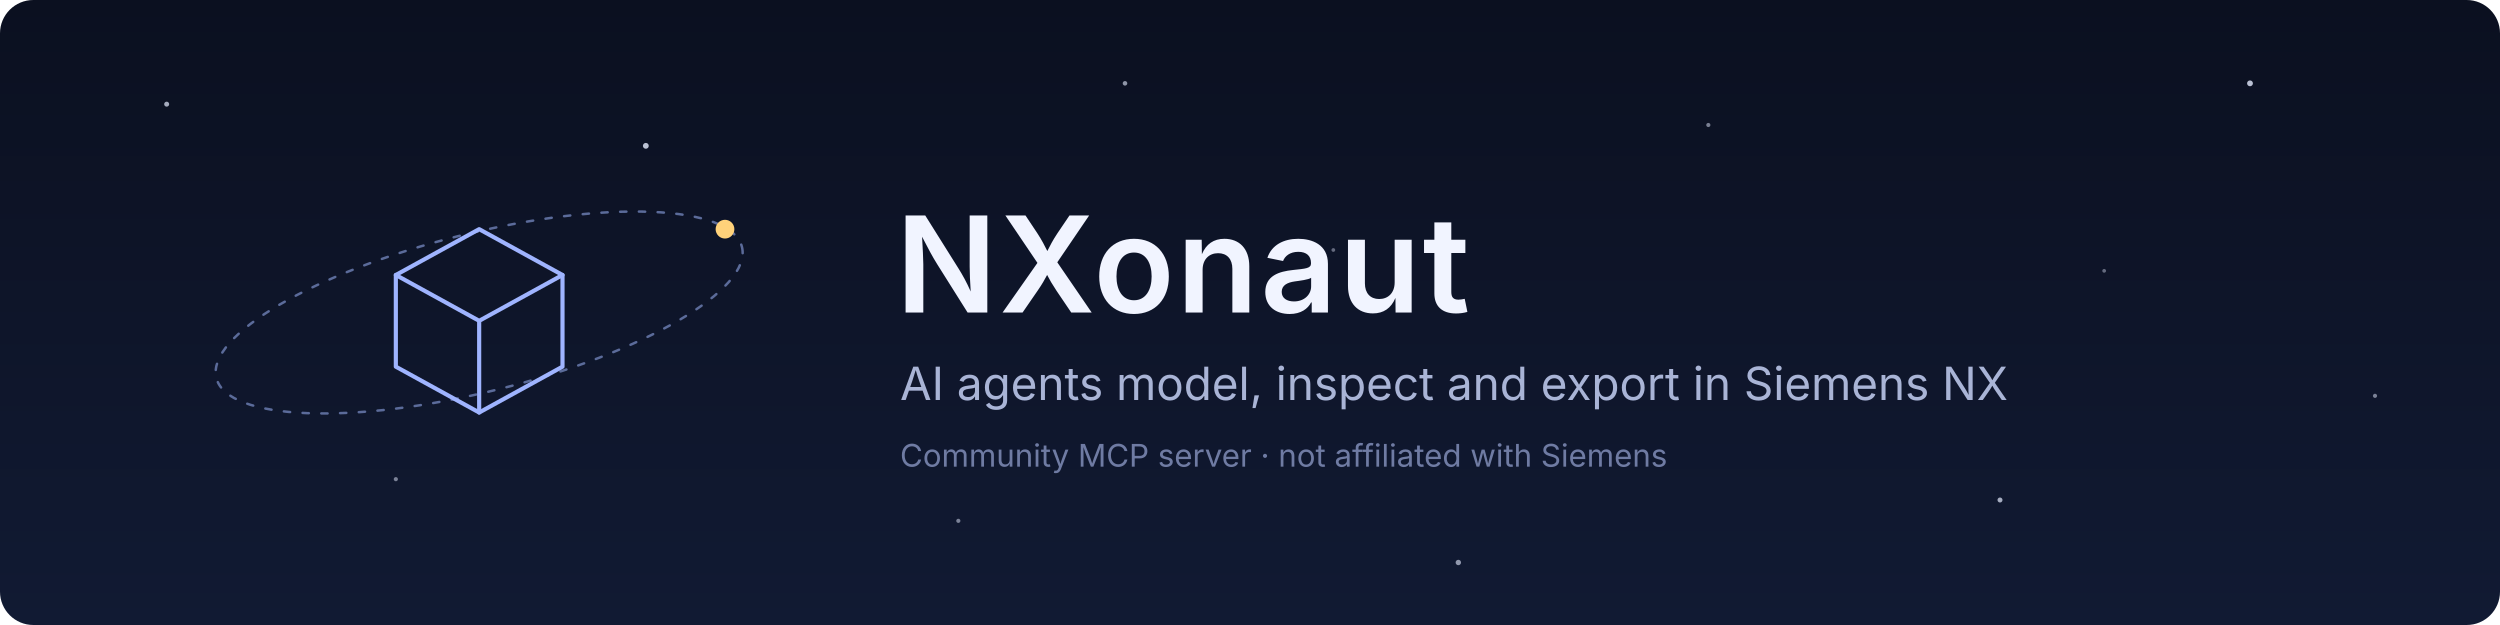
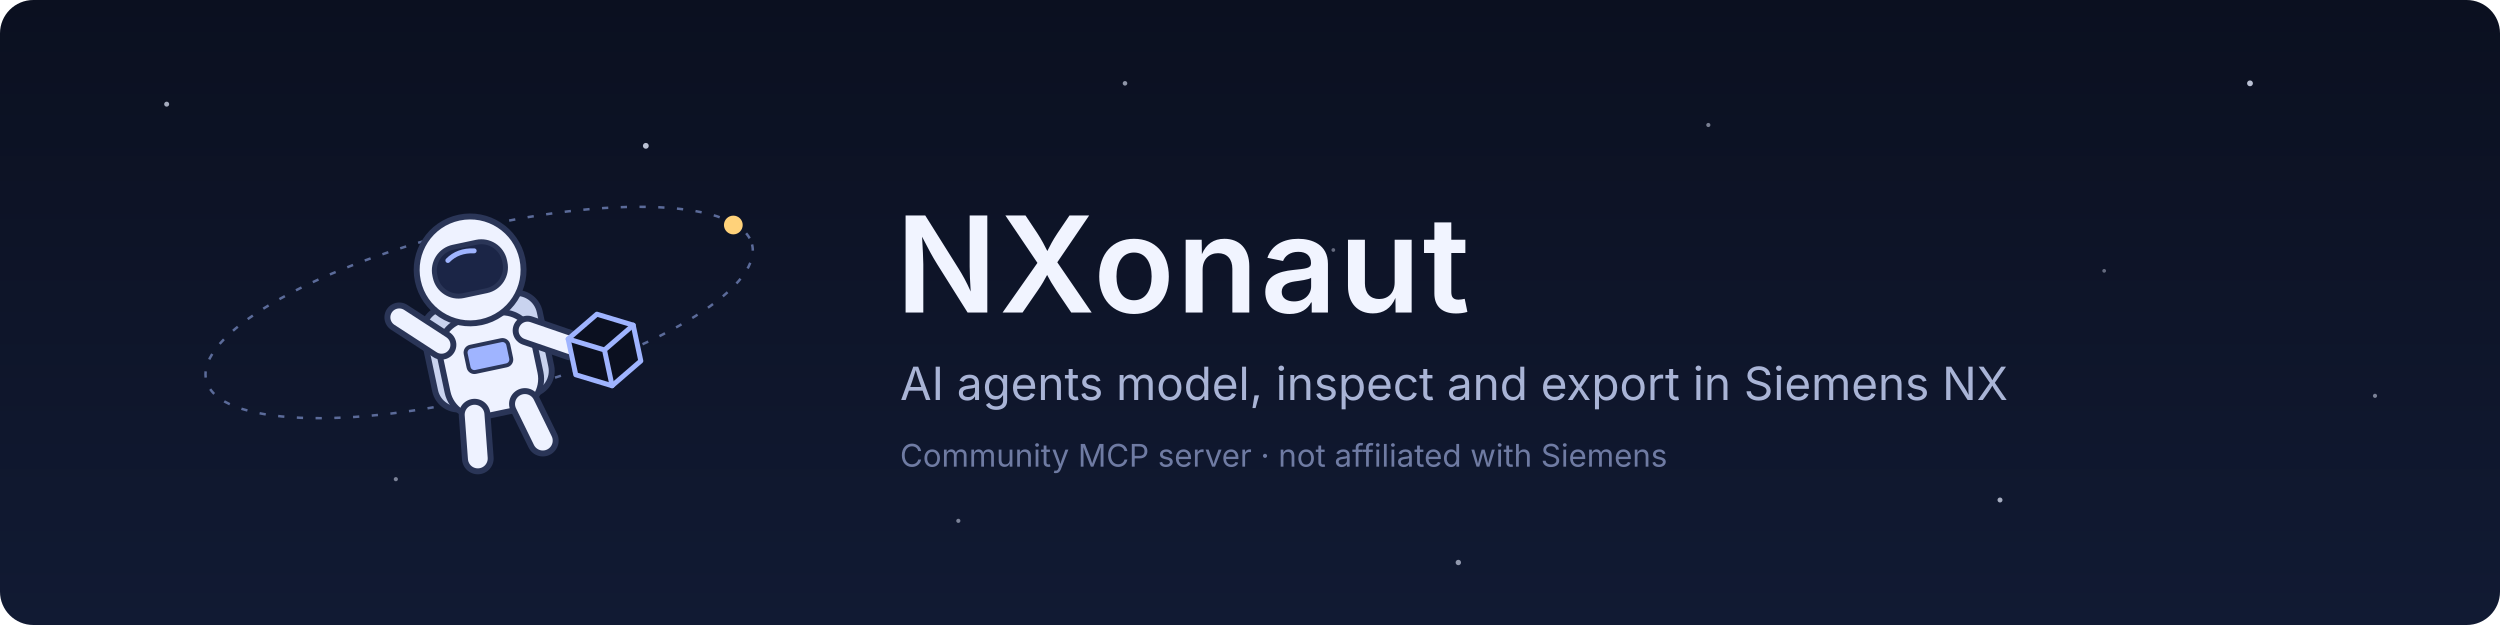
<svg xmlns="http://www.w3.org/2000/svg" width="1200" height="300" viewBox="0 0 1200 300" role="img" aria-labelledby="t d">
  <defs>
    <linearGradient id="sky" x1="0" y1="0" x2="0" y2="1">
      <stop offset="0" stop-color="#0b1020" />
      <stop offset="1" stop-color="#111a33" />
    </linearGradient>
  </defs>
  <rect width="1200" height="300" rx="16" fill="url(#sky)" />
  <g fill="#e6ecff">
    <circle cx="80" cy="50" r="1.2" opacity=".7" />
    <circle cx="190" cy="230" r="1" opacity=".5" />
    <circle cx="310" cy="70" r="1.4" opacity=".8" />
    <circle cx="460" cy="250" r="1" opacity=".5" />
    <circle cx="540" cy="40" r="1.1" opacity=".6" />
    <circle cx="700" cy="270" r="1.3" opacity=".6" />
    <circle cx="820" cy="60" r="1" opacity=".5" />
    <circle cx="960" cy="240" r="1.2" opacity=".7" />
    <circle cx="1080" cy="40" r="1.4" opacity=".8" />
    <circle cx="1140" cy="190" r="1" opacity=".5" />
    <circle cx="640" cy="120" r=".9" opacity=".4" />
    <circle cx="1010" cy="130" r=".9" opacity=".4" />
  </g>
-   <g transform="translate(230 150)" fill="none" stroke-linecap="round" stroke-linejoin="round">
-     <ellipse rx="130" ry="38" stroke="#5b6b9a" stroke-width="1.2" transform="rotate(-14)" stroke-dasharray="3 6" />
-     <g stroke="#9fb4ff" stroke-width="2">
-       <path d="M-40 -18 L0 -40 L40 -18 L40 26 L0 48 L-40 26 Z" />
-       <path d="M-40 -18 L0 4 L40 -18 M0 4 L0 48" />
+   <g transform="translate(230 150)">
+     <ellipse rx="135" ry="40" fill="none" stroke="#5b6b9a" stroke-width="1.2" transform="rotate(-14)" stroke-dasharray="3 6" />
+     <circle cx="122" cy="-42" r="4.5" fill="#ffd27a" />
+     <g transform="rotate(-12) scale(0.95)">
+       <g id="astronaut" fill="none" stroke-linecap="round" stroke-linejoin="round">
+         <rect x="-30" y="-6" width="60" height="52" rx="12" fill="#c9d3ef" stroke="#2a3557" stroke-width="3" />
+         <rect x="-24" y="2" width="48" height="50" rx="16" fill="#eef2ff" stroke="#2a3557" stroke-width="3" />
+         <rect x="-11" y="16" width="22" height="13" rx="3" fill="#9fb4ff" stroke="#2a3557" stroke-width="2" />
+         <path d="M-13 50 L-16 72 M13 50 L18 70" stroke="#2a3557" stroke-width="16" />
+         <path d="M-13 50 L-16 72 M13 50 L18 70" stroke="#eef2ff" stroke-width="10" />
+         <path d="M-22 12 L-40 -6" stroke="#2a3557" stroke-width="15" />
+         <path d="M-22 12 L-40 -6" stroke="#eef2ff" stroke-width="9" />
+         <path d="M22 14 L42 26" stroke="#2a3557" stroke-width="15" />
+         <path d="M22 14 L42 26" stroke="#eef2ff" stroke-width="9" />
+         <circle cx="0" cy="-22" r="27" fill="#eef2ff" stroke="#2a3557" stroke-width="3" />
+         <rect x="-18" y="-35" width="36" height="25" rx="12" fill="#1b2546" stroke="#2a3557" stroke-width="2.5" />
+         <path d="M-10 -29 Q-4 -33 4 -31" stroke="#9fb4ff" stroke-width="2.5" />
+         <g transform="translate(58 30) scale(0.42)" stroke="#9fb4ff" stroke-width="6">
+           <path d="M-40 -18 L0 -40 L40 -18 L40 26 L0 48 L-40 26 Z" fill="#0b1020" />
+           <path d="M-40 -18 L0 4 L40 -18 M0 4 L0 48" />
+         </g>
+       </g>
    </g>
-     <circle cx="118" cy="-40" r="4.5" fill="#ffd27a" />
  </g>
  <text x="430" y="150" fill="#f1f4ff" font-family="Inter, Segoe UI, Helvetica, Arial, sans-serif" font-size="64" font-weight="600" letter-spacing="1">NXonaut</text>
  <text x="432" y="192" fill="#a9b4d6" font-family="Inter, Segoe UI, Helvetica, Arial, sans-serif" font-size="22">AI agents model, inspect and export in Siemens NX</text>
  <text x="432" y="224" fill="#6f7ba3" font-family="Inter, Segoe UI, Helvetica, Arial, sans-serif" font-size="15">Community MCP server · not affiliated with Siemens</text>
</svg>
